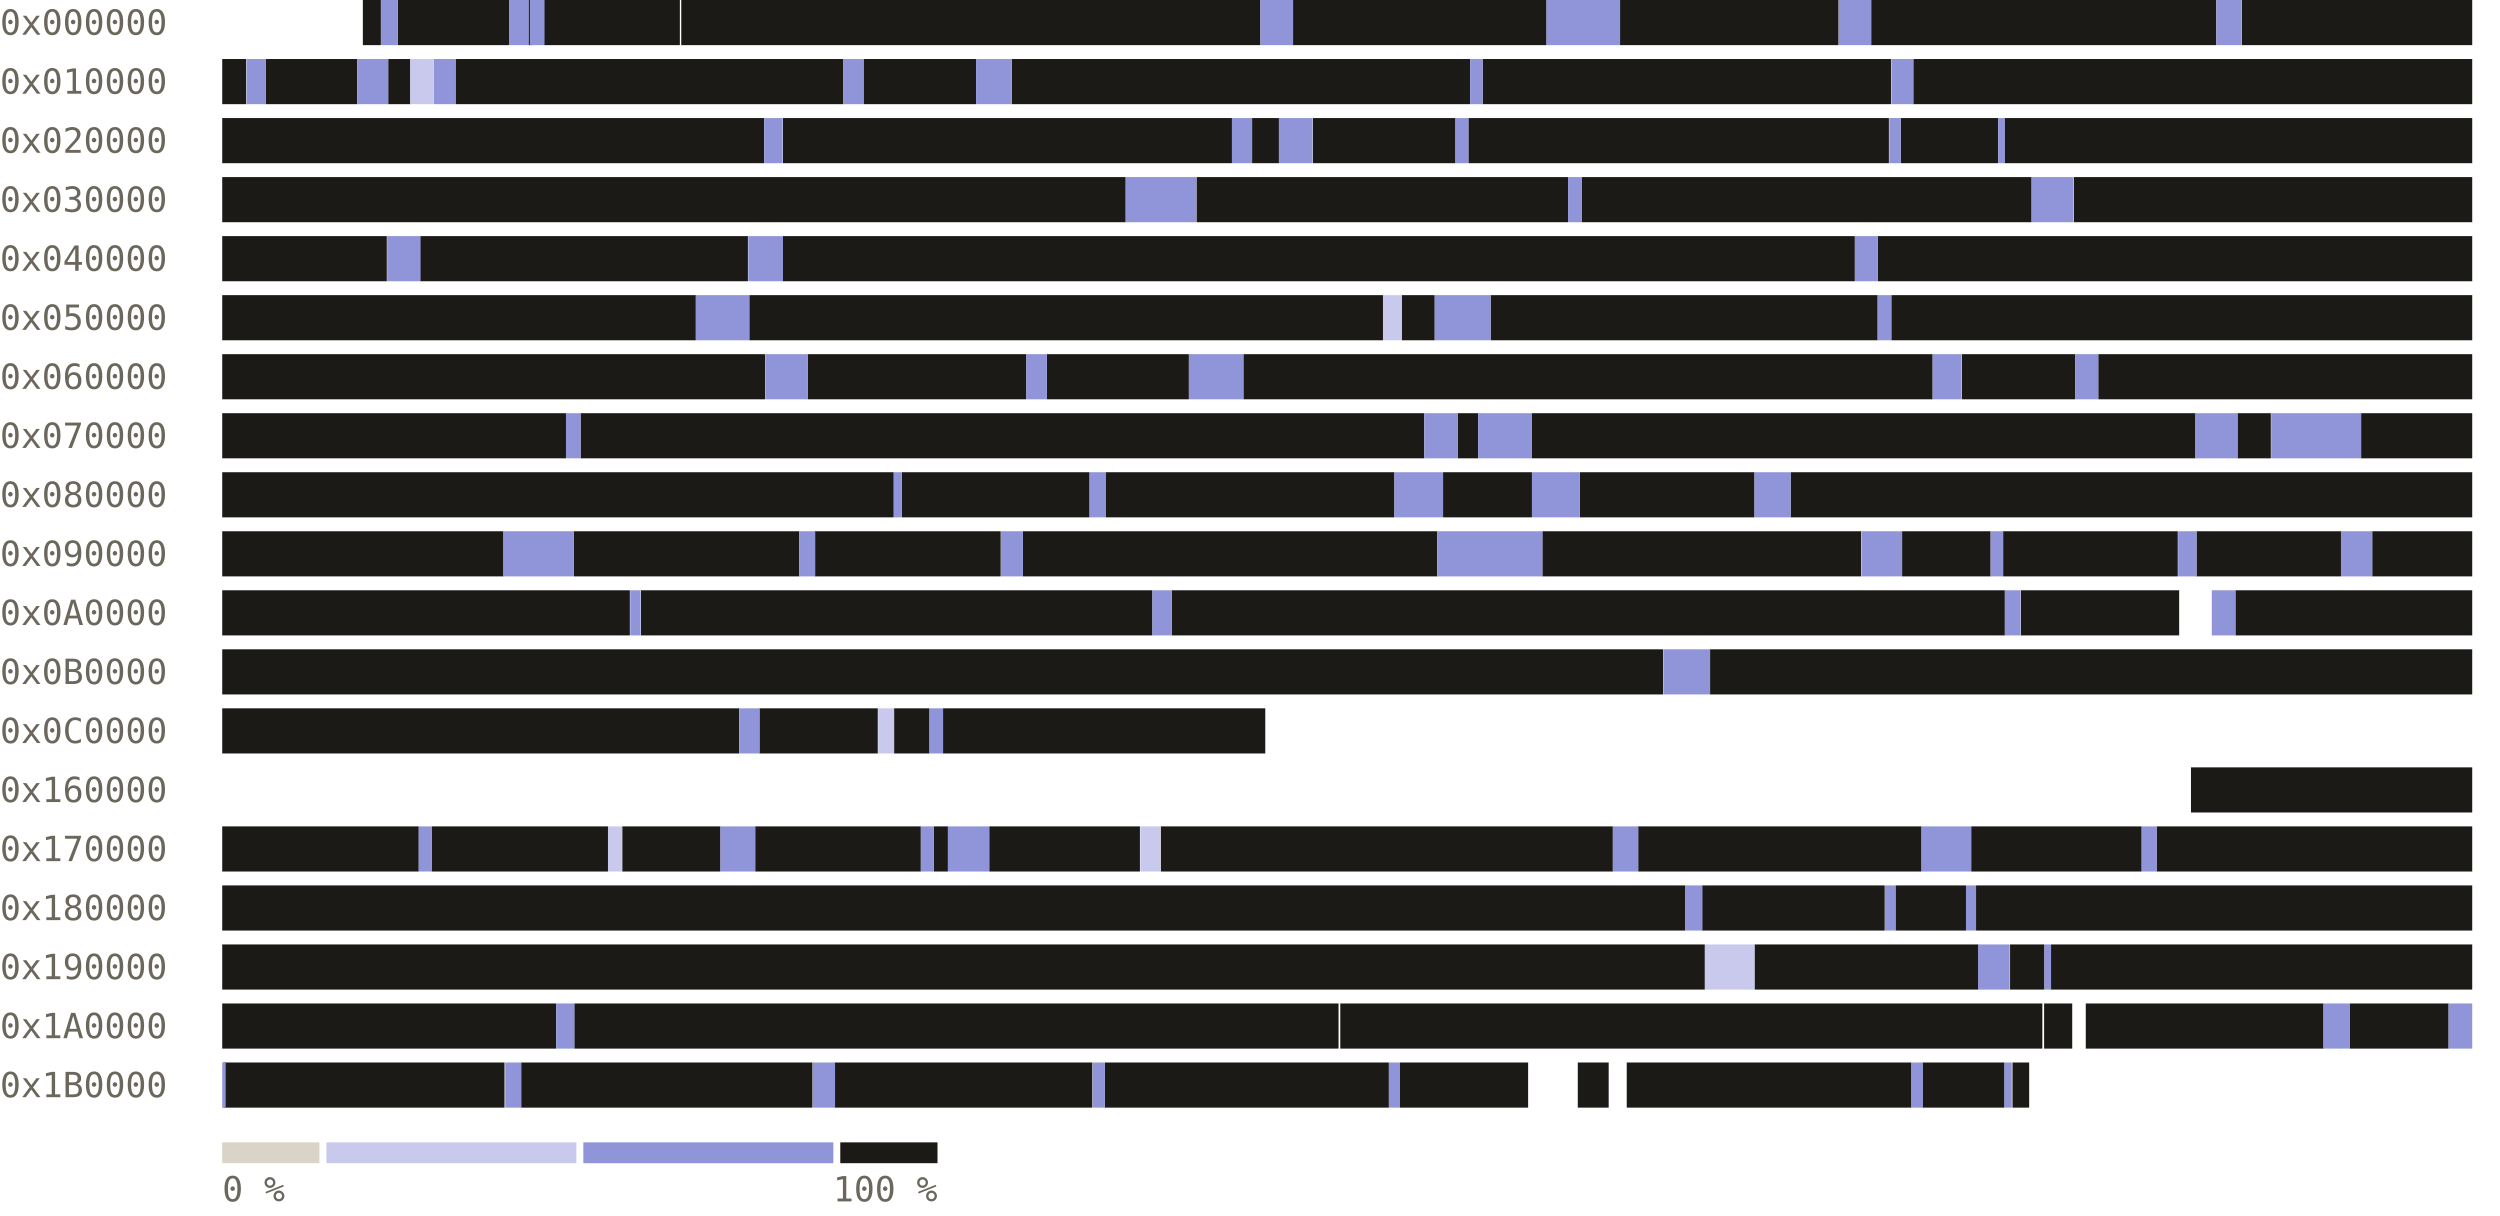
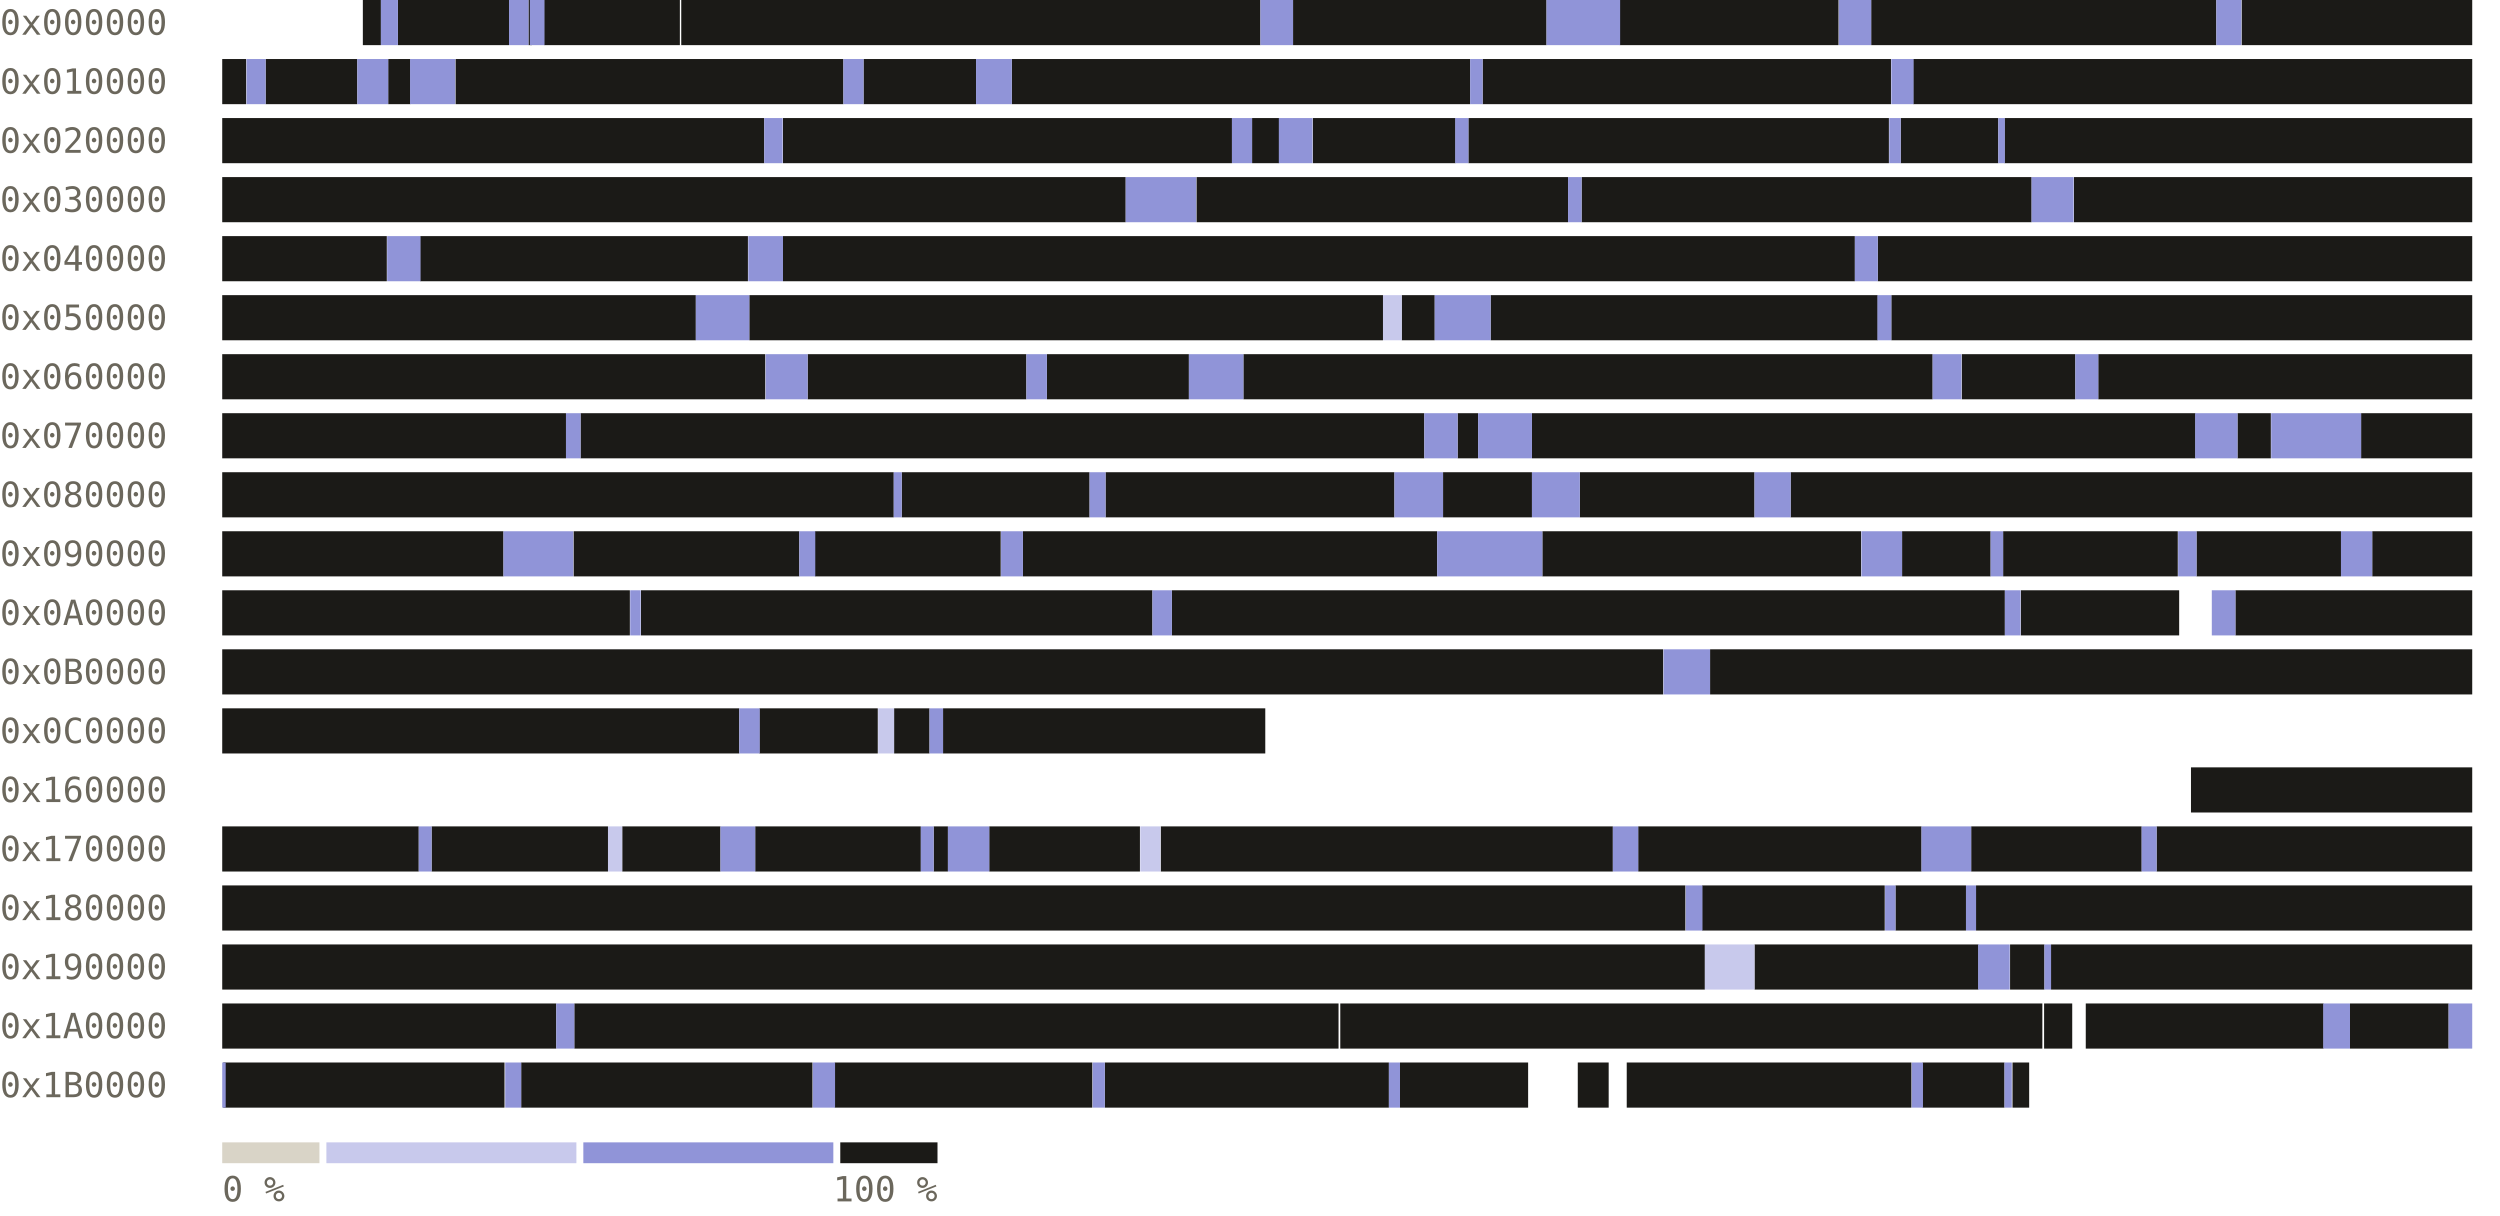
<svg xmlns="http://www.w3.org/2000/svg" viewBox="0 0 720 350" width="720" height="350">
  <style>text{font:10px monospace;fill:#6b675c}.q0{fill:#d9d4c7}.q1{fill:#e3e2f2}.q2{fill:#d6d6ef}.q3{fill:#c8c9ec}.q4{fill:#babce8}.q5{fill:#acafe4}.q6{fill:#9ea2df}.q7{fill:#9094d8}.q8{fill:#8186cf}.q9{fill:#7277c4}.q10{fill:#1b1a17}@media (prefers-color-scheme:dark){text{fill:#a8a293}.q0{fill:#4a463d}.q1{fill:#35375a}.q2{fill:#3c3f66}.q3{fill:#444772}.q4{fill:#4d517f}.q5{fill:#575b8c}.q6{fill:#62669a}.q7{fill:#6e72a8}.q8{fill:#7b7fb6}.q9{fill:#888cc4}.q10{fill:#d6d0bd}}</style>
  <text x="0" y="10">0x000000</text>
  <text x="0" y="27">0x010000</text>
  <text x="0" y="44">0x020000</text>
  <text x="0" y="61">0x030000</text>
  <text x="0" y="78">0x040000</text>
  <text x="0" y="95">0x050000</text>
  <text x="0" y="112">0x060000</text>
  <text x="0" y="129">0x070000</text>
  <text x="0" y="146">0x080000</text>
  <text x="0" y="163">0x090000</text>
  <text x="0" y="180">0x0A0000</text>
  <text x="0" y="197">0x0B0000</text>
  <text x="0" y="214">0x0C0000</text>
  <text x="0" y="231">0x160000</text>
  <text x="0" y="248">0x170000</text>
  <text x="0" y="265">0x180000</text>
  <text x="0" y="282">0x190000</text>
  <text x="0" y="299">0x1A0000</text>
  <text x="0" y="316">0x1B0000</text>
  <path class="q10" d="M104.5 0h5.2v13h-5.2zM114.6 0h32v13h-32zM152.2 0h1v13h-1zM156.7 0h39.1v13h-39.1zM196.2 0h166.8v13h-166.8zM372.4 0h73v13h-73zM466.5 0h63v13h-63zM538.9 0h99.4v13h-99.4zM645.6 0h66.4v13h-66.4zM64 17h6.9v13h-6.9zM76.5 17h26.4v13h-26.4zM111.8 17h6.4v13h-6.4zM131.2 17h111.7v13h-111.7zM248.7 17h32.4v13h-32.4zM291.4 17h132v13h-132zM427 17h117.6v13h-117.6zM551 17h161v13h-161zM64 34h156.1v13h-156.1zM225.5 34h129.3v13h-129.3zM360.6 34h7.8v13h-7.8zM378.1 34h41.1v13h-41.1zM422.9 34h121.1v13h-121.1zM547.4 34h28.1v13h-28.1zM577.3 34h134.7v13h-134.7zM64 51h260.2v13h-260.2zM344.6 51h107v13h-107zM455.5 51h129.6v13h-129.6zM597.3 51h114.7v13h-114.7zM64 68h47.4v13h-47.4zM121 68h94.4v13h-94.4zM225.5 68h308.7v13h-308.7zM540.8 68h171.2v13h-171.2zM64 85h136.4v13h-136.4zM215.8 85h182.5v13h-182.5zM403.7 85h9.5v13h-9.5zM429.3 85h111.5v13h-111.5zM544.7 85h167.3v13h-167.3zM64 102h156.4v13h-156.4zM232.6 102h63v13h-63zM301.5 102h40.9v13h-40.9zM358.1 102h198.5v13h-198.5zM565 102h32.7v13h-32.7zM604.3 102h107.7v13h-107.7zM64 119h99v13h-99zM167.2 119h243v13h-243zM419.8 119h5.9v13h-5.9zM441.2 119h191.1v13h-191.1zM644.4 119h9.6v13h-9.6zM680 119h32v13h-32zM64 136h193.4v13h-193.4zM259.7 136h54.1v13h-54.1zM318.4 136h83.2v13h-83.2zM415.6 136h25.6v13h-25.6zM455 136h50.3v13h-50.3zM515.7 136h196.3v13h-196.3zM64 153h81v13h-81zM165.2 153h65v13h-65zM234.7 153h53.5v13h-53.5zM294.6 153h119.3v13h-119.3zM444.2 153h91.8v13h-91.8zM547.8 153h25.5v13h-25.5zM576.9 153h50.3v13h-50.3zM632.6 153h41.6v13h-41.6zM683.2 153h28.8v13h-28.8zM64 170h117.4v13h-117.4zM184.6 170h147.3v13h-147.3zM337.5 170h239.9v13h-239.9zM582 170h45.6v13h-45.6zM643.8 170h68.2v13h-68.2zM64 187h415v13h-415zM492.5 187h219.5v13h-219.5zM64 204h148.9v13h-148.9zM218.7 204h34.1v13h-34.1zM257.5 204h10.2v13h-10.2zM271.6 204h92.8v13h-92.8zM631 221h81v13h-81zM64 238h56.6v13h-56.6zM124.3 238h50.8v13h-50.8zM179.2 238h28.3v13h-28.3zM217.5 238h47.7v13h-47.7zM268.9 238h4.1v13h-4.1zM284.9 238h43.4v13h-43.4zM334.3 238h130.2v13h-130.2zM471.8 238h81.6v13h-81.6zM567.7 238h49.1v13h-49.1zM621.1 238h90.9v13h-90.9zM64 255h421.4v13h-421.4zM490.2 255h52.6v13h-52.6zM545.9 255h20.3v13h-20.3zM569.1 255h142.9v13h-142.9zM64 272h427v13h-427zM505.3 272h64.5v13h-64.5zM578.9 272h9.9v13h-9.9zM590.7 272h121.3v13h-121.3zM64 289h96.2v13h-96.2zM165.4 289h220.1v13h-220.1zM386 289h202.2v13h-202.2zM588.7 289h8.1v13h-8.1zM600.7 289h68.5v13h-68.5zM676.8 289h28.4v13h-28.4zM64.3 306h81v13h-81zM150.1 306h83.9v13h-83.9zM240.4 306h74.2v13h-74.2zM318.2 306h81.8v13h-81.8zM403.2 306h36.9v13h-36.9zM454.4 306h8.9v13h-8.9zM468.5 306h82v13h-82zM553.7 306h23.6v13h-23.6zM579.6 306h4.8v13h-4.8z" />
-   <path class="q7" d="M109.7 0h4.9v13h-4.9zM146.6 0h5.6v13h-5.6zM152.6 0h4.2v13h-4.2zM363 0h9.4v13h-9.4zM445.4 0h21.2v13h-21.2zM529.6 0h9.3v13h-9.3zM638.3 0h7.2v13h-7.2zM71 17h5.5v13h-5.5zM102.9 17h8.9v13h-8.9zM124.9 17h6.2v13h-6.2zM242.9 17h5.8v13h-5.8zM281.1 17h10.3v13h-10.3zM423.4 17h3.6v13h-3.6zM544.7 17h6.4v13h-6.4zM220.1 34h5.3v13h-5.3zM354.8 34h5.8v13h-5.8zM368.3 34h9.7v13h-9.7zM419.1 34h3.8v13h-3.8zM544.1 34h3.3v13h-3.3zM575.5 34h1.9v13h-1.9zM324.2 51h20.3v13h-20.3zM451.6 51h3.9v13h-3.9zM585.1 51h12.1v13h-12.1zM111.5 68h9.6v13h-9.6zM215.5 68h10v13h-10zM534.2 68h6.6v13h-6.6zM200.4 85h15.4v13h-15.4zM413.2 85h16.1v13h-16.1zM540.7 85h4v13h-4zM220.5 102h12.1v13h-12.1zM295.6 102h5.9v13h-5.9zM342.4 102h15.7v13h-15.7zM556.6 102h8.3v13h-8.3zM597.7 102h6.6v13h-6.6zM163 119h4.2v13h-4.2zM410.2 119h9.6v13h-9.6zM425.7 119h15.5v13h-15.5zM632.2 119h12.2v13h-12.2zM654.1 119h25.9v13h-25.9zM257.4 136h2.3v13h-2.3zM313.8 136h4.6v13h-4.6zM401.6 136h14v13h-14zM441.2 136h13.8v13h-13.8zM505.3 136h10.4v13h-10.4zM145 153h20.1v13h-20.1zM230.2 153h4.6v13h-4.6zM288.3 153h6.3v13h-6.3zM413.9 153h30.3v13h-30.3zM536.1 153h11.7v13h-11.7zM573.3 153h3.6v13h-3.6zM627.3 153h5.3v13h-5.3zM674.2 153h9v13h-9zM181.5 170h3v13h-3zM331.9 170h5.6v13h-5.6zM577.4 170h4.5v13h-4.5zM637 170h6.8v13h-6.8zM479.1 187h13.4v13h-13.4zM212.9 204h5.9v13h-5.9zM267.7 204h3.9v13h-3.9zM120.6 238h3.7v13h-3.7zM207.5 238h10v13h-10zM265.2 238h3.7v13h-3.7zM273 238h11.9v13h-11.9zM464.5 238h7.3v13h-7.3zM553.4 238h14.3v13h-14.3zM616.8 238h4.3v13h-4.3zM485.5 255h4.8v13h-4.8zM542.9 255h3v13h-3zM566.2 255h2.9v13h-2.9zM569.7 272h9.1v13h-9.1zM588.8 272h1.9v13h-1.9zM160.2 289h5.2v13h-5.2zM669.1 289h7.7v13h-7.7zM705.2 289h6.8v13h-6.8zM64 306h1v13h-1zM145.5 306h4.6v13h-4.6zM234.1 306h6.4v13h-6.4zM314.7 306h3.5v13h-3.5zM400 306h3.2v13h-3.2zM550.6 306h3.2v13h-3.2zM577.3 306h2.1v13h-2.1z" />
-   <path class="q3" d="M118.1 17h6.8v13h-6.8zM398.3 85h5.4v13h-5.4zM252.9 204h4.6v13h-4.6zM175.1 238h4.1v13h-4.1zM328.4 238h5.8v13h-5.8zM491 272h14.3v13h-14.3z" />
+   <path class="q7" d="M109.7 0h4.9v13h-4.9zM146.6 0h5.6v13h-5.6zM152.6 0h4.2v13h-4.2zM363 0h9.4v13h-9.4zM445.4 0h21.2v13h-21.2zM529.6 0h9.3v13h-9.3zM638.3 0h7.2v13h-7.2zM71 17h5.5v13h-5.5zM102.9 17h8.9v13h-8.9zM118.1 17h13v13h-13zM242.9 17h5.8v13h-5.8zM281.1 17h10.3v13h-10.3zM423.4 17h3.6v13h-3.6zM544.7 17h6.4v13h-6.4zM220.1 34h5.3v13h-5.3zM354.8 34h5.8v13h-5.8zM368.3 34h9.7v13h-9.7zM419.1 34h3.8v13h-3.8zM544.1 34h3.3v13h-3.3zM575.5 34h1.9v13h-1.9zM324.2 51h20.3v13h-20.3zM451.6 51h3.9v13h-3.9zM585.1 51h12.1v13h-12.1zM111.5 68h9.6v13h-9.6zM215.5 68h10v13h-10zM534.2 68h6.6v13h-6.6zM200.4 85h15.4v13h-15.4zM413.2 85h16.1v13h-16.1zM540.7 85h4v13h-4zM220.5 102h12.1v13h-12.1zM295.6 102h5.9v13h-5.9zM342.4 102h15.7v13h-15.7zM556.6 102h8.3v13h-8.3zM597.7 102h6.6v13h-6.6zM163 119h4.2v13h-4.2zM410.2 119h9.6v13h-9.6zM425.7 119h15.5v13h-15.5zM632.2 119h12.2v13h-12.2zM654.1 119h25.9v13h-25.9zM257.4 136h2.3v13h-2.3zM313.8 136h4.6v13h-4.6zM401.6 136h14v13h-14zM441.2 136h13.8v13h-13.8zM505.3 136h10.4v13h-10.4zM145 153h20.1v13h-20.1zM230.2 153h4.6v13h-4.6zM288.3 153h6.3v13h-6.3zM413.9 153h30.3v13h-30.3zM536.1 153h11.7v13h-11.7zM573.3 153h3.6v13h-3.6zM627.3 153h5.3v13h-5.3zM674.2 153h9v13h-9zM181.5 170h3v13h-3zM331.9 170h5.6v13h-5.6zM577.4 170h4.5v13h-4.5zM637 170h6.8v13h-6.8zM479.1 187h13.4v13h-13.4zM212.9 204h5.9v13h-5.9zM267.7 204h3.9v13h-3.9zM120.6 238h3.7v13h-3.7zM207.5 238h10v13h-10zM265.2 238h3.7v13h-3.7zM273 238h11.9v13h-11.9zM464.5 238h7.3v13h-7.3zM553.4 238h14.3v13h-14.3zM616.8 238h4.3v13h-4.3zM485.5 255h4.8v13h-4.8zM542.9 255h3v13h-3zM566.2 255h2.9v13h-2.9zM569.7 272h9.1v13h-9.1zM588.8 272h1.9v13h-1.9zM160.2 289h5.2v13h-5.2zM669.1 289h7.7v13h-7.7zM705.2 289h6.8v13h-6.8zM64 306h1v13h-1zM145.5 306h4.6v13h-4.6zM234.1 306h6.4v13h-6.4zM314.7 306h3.5v13h-3.5zM400 306h3.2v13h-3.2zM550.6 306h3.2v13h-3.2zM577.3 306h2.1v13h-2.1z" />
+   <path class="q3" d="M398.3 85h5.4v13h-5.4zM252.9 204h4.6v13h-4.6zM175.1 238h4.1v13h-4.1zM328.4 238h5.8v13h-5.8zM491 272h14.3v13h-14.3z" />
  <rect class="q0" x="64" y="329" width="28" height="6" />
  <rect class="q3" x="94" y="329" width="72" height="6" />
  <rect class="q7" x="168" y="329" width="72" height="6" />
  <rect class="q10" x="242" y="329" width="28" height="6" />
  <text x="64" y="346">0 %</text>
  <text x="270" y="346" text-anchor="end">100 %</text>
</svg>
